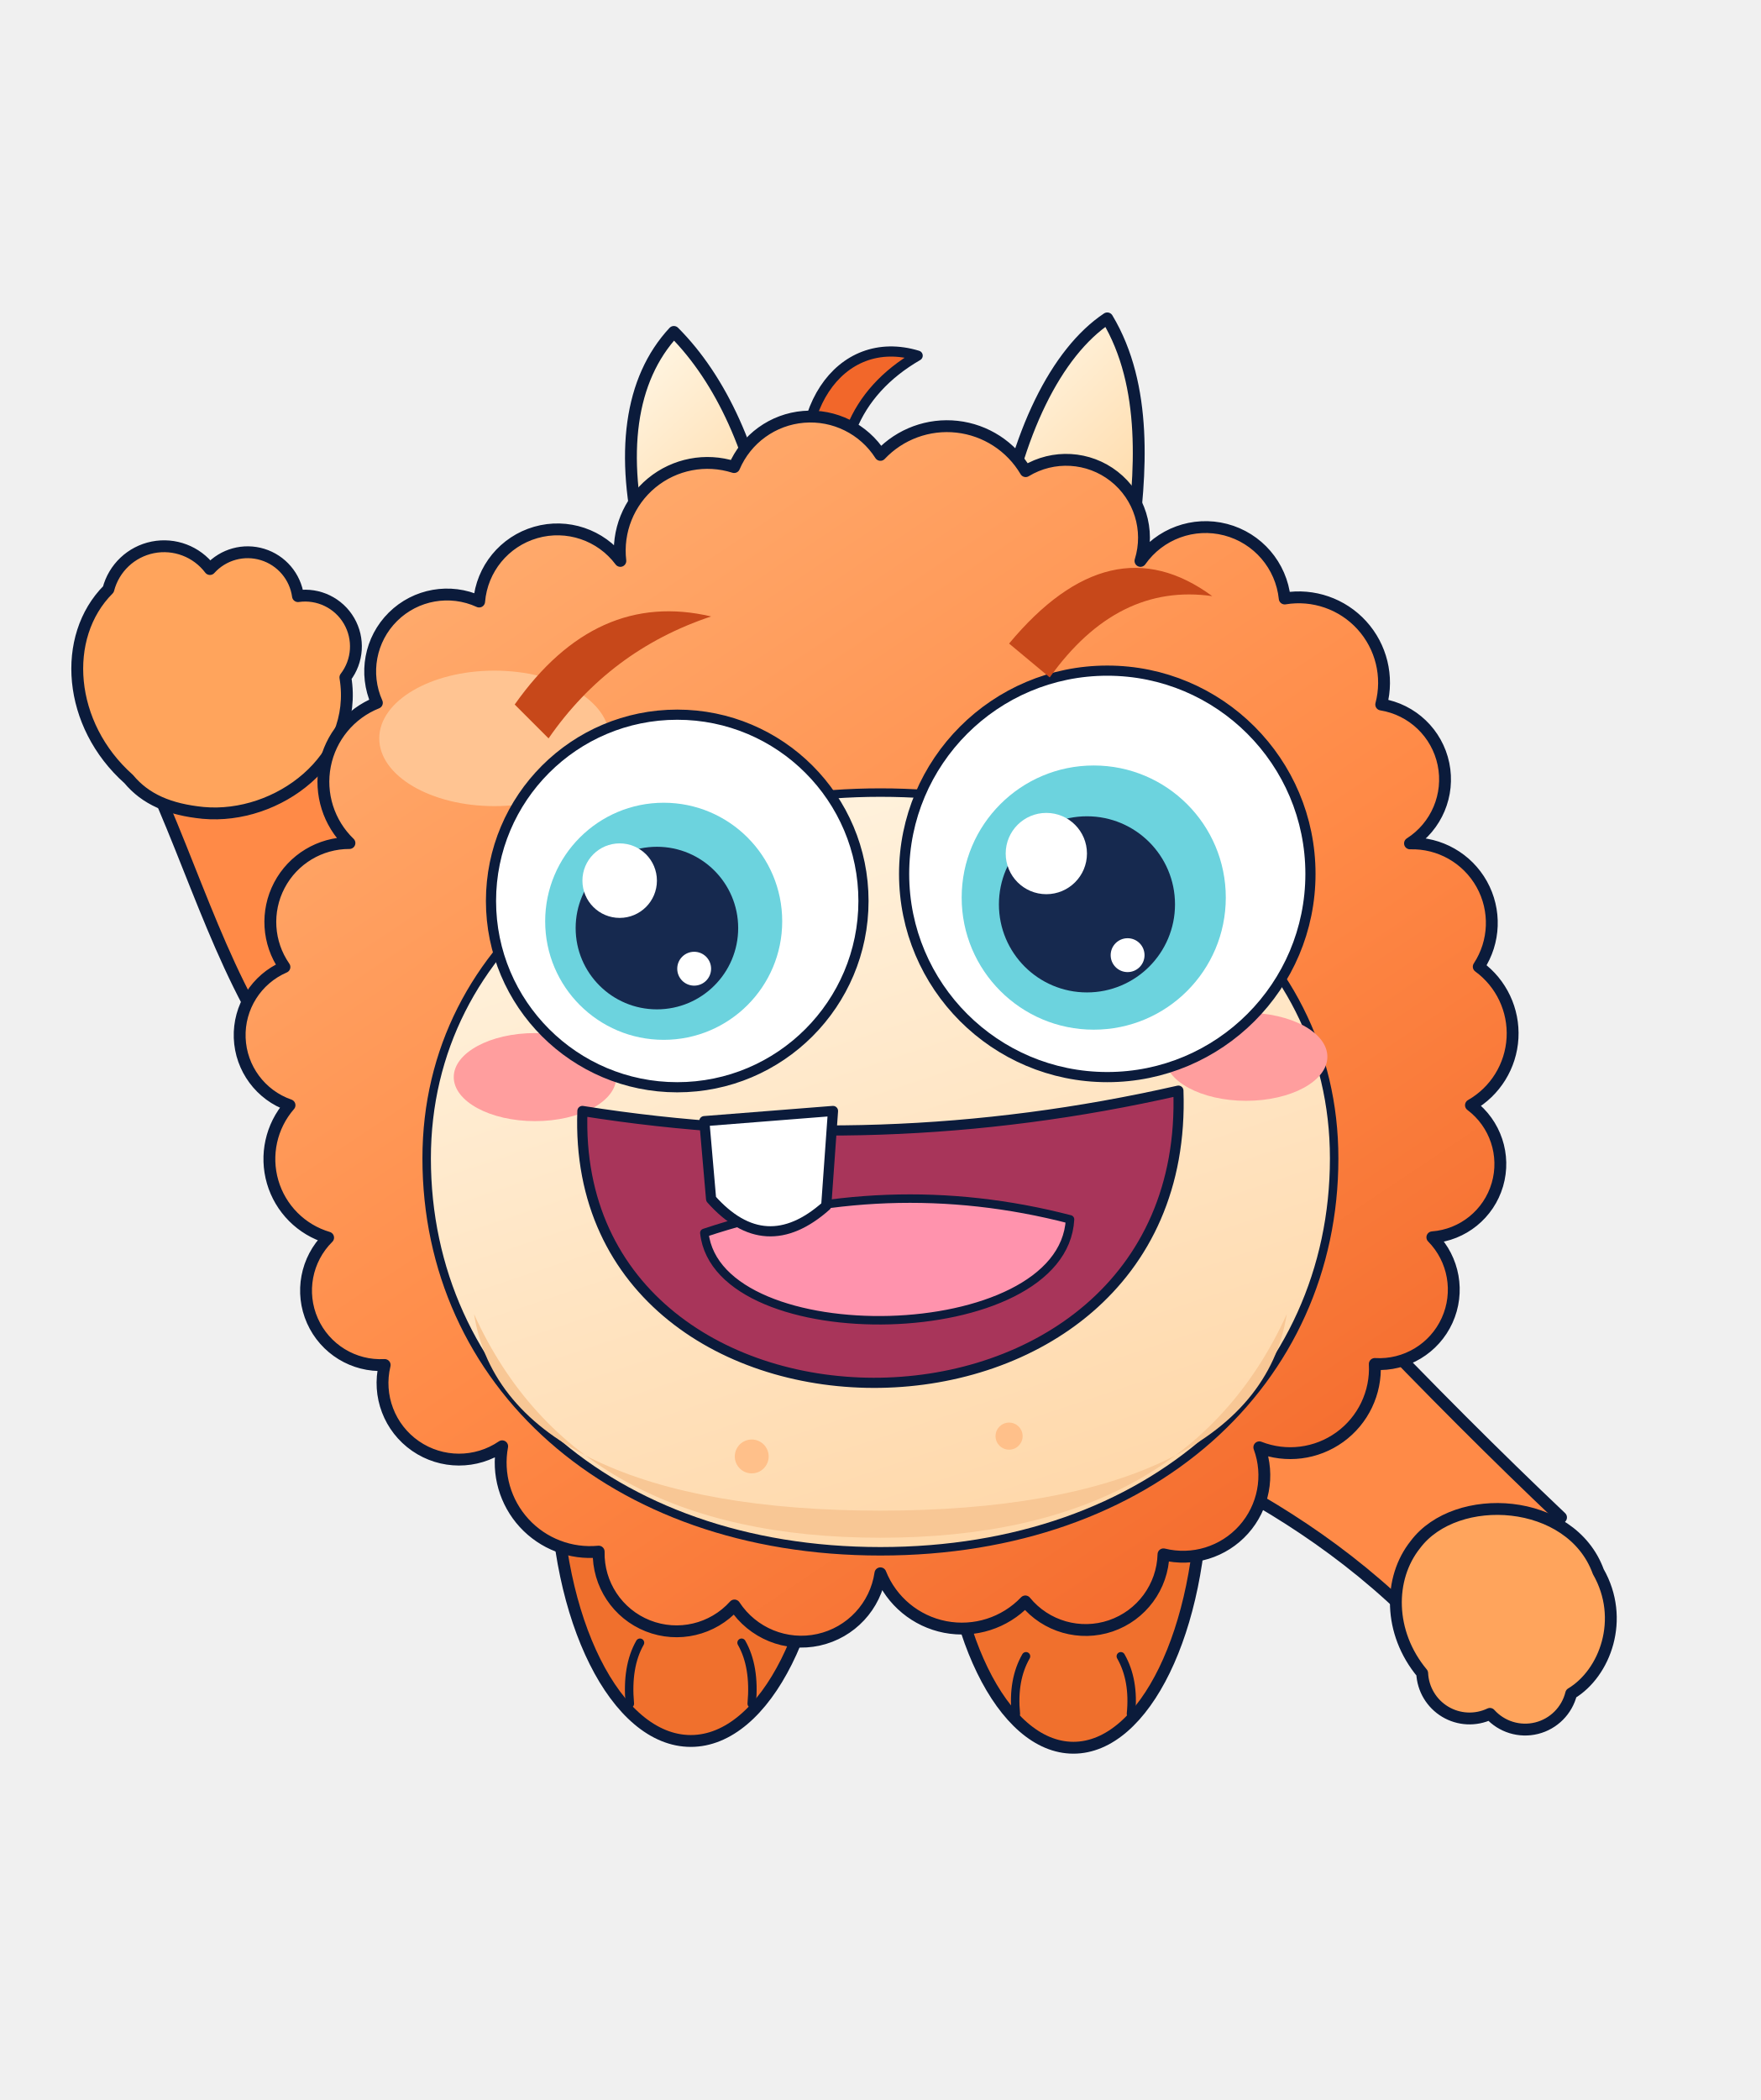
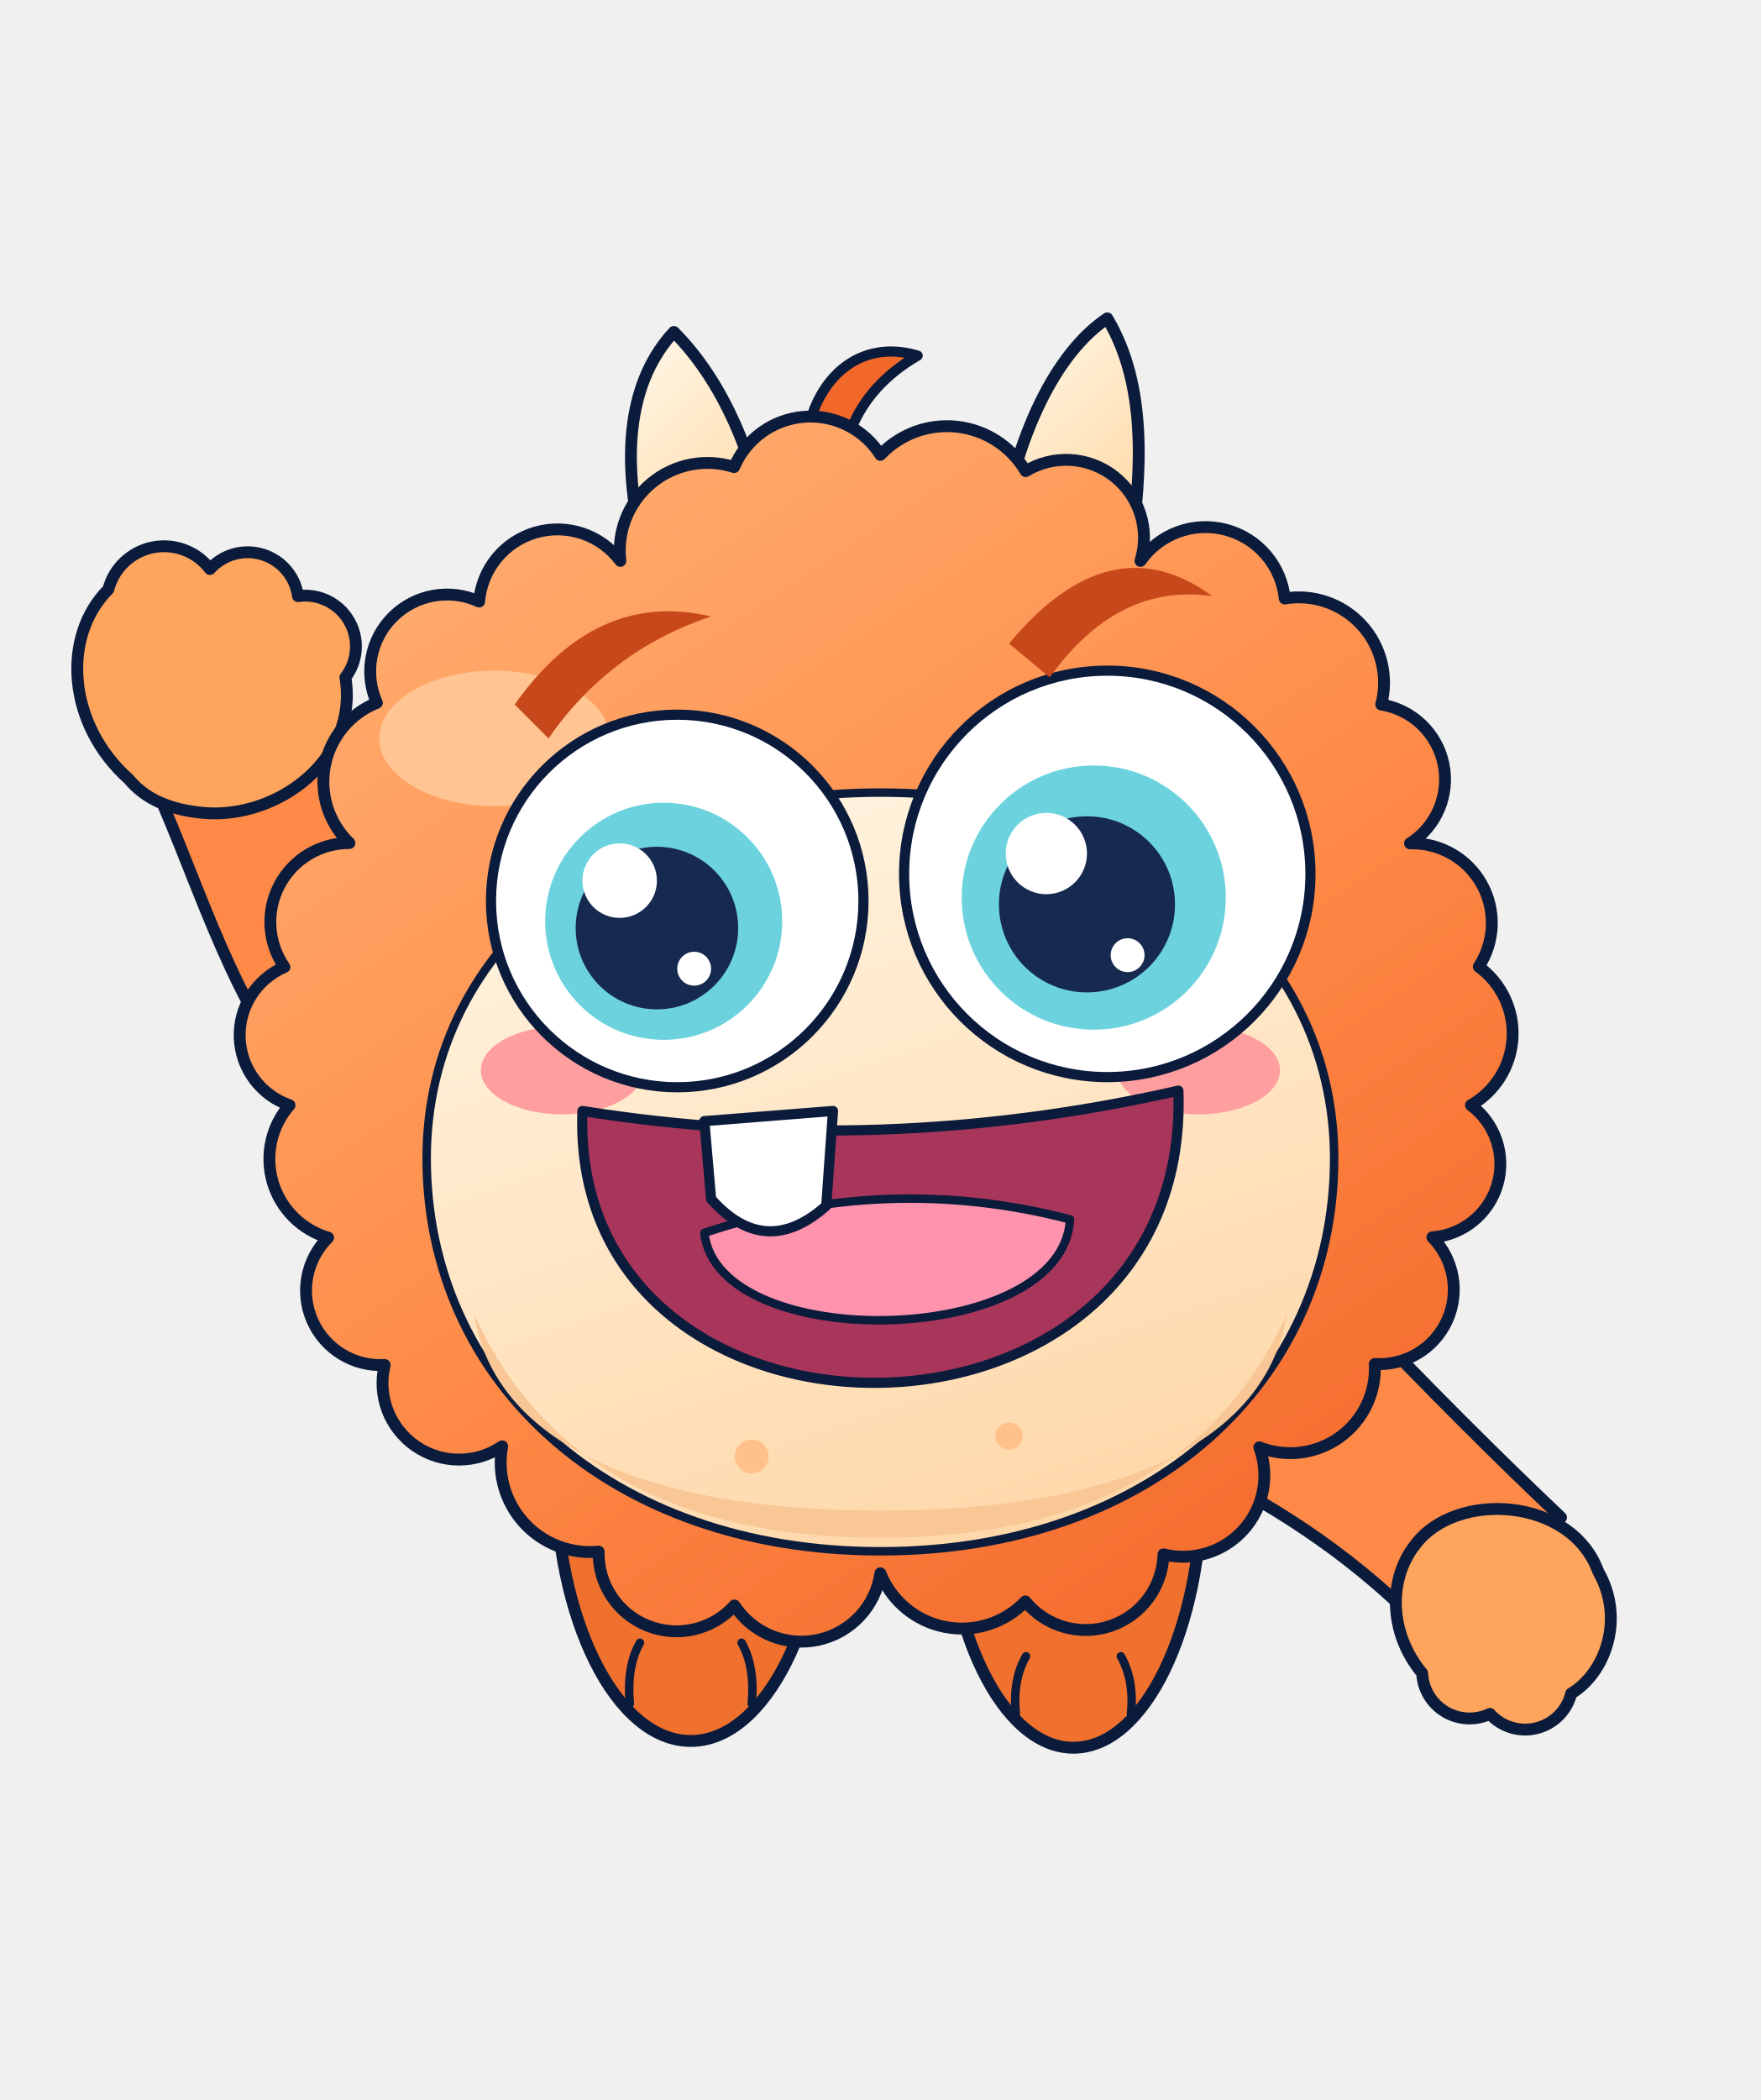
<svg xmlns="http://www.w3.org/2000/svg" viewBox="0 0 520 620">
  <defs>
    <linearGradient id="fur" x1="0.15" y1="0" x2="0.85" y2="1">
      <stop offset="0" stop-color="#FFB073" />
      <stop offset="0.55" stop-color="#FF8A47" />
      <stop offset="1" stop-color="#F2672A" />
    </linearGradient>
    <linearGradient id="belly" x1="0.3" y1="0" x2="0.7" y2="1">
      <stop offset="0" stop-color="#FFF3DF" />
      <stop offset="1" stop-color="#FFD7A8" />
    </linearGradient>
    <linearGradient id="horn" x1="0.2" y1="0" x2="0.8" y2="1">
      <stop offset="0" stop-color="#FFF6E4" />
      <stop offset="1" stop-color="#FFD9A6" />
    </linearGradient>
  </defs>
  <g transform="translate(0,16)" stroke="#0B1B3B" stroke-linejoin="round" stroke-linecap="round" fill="none">
    <path d="M 190 146 C 183 118, 186 96, 199 82 C 213 96, 223 118, 227 144 Z" fill="url(#horn)" stroke-width="3.5" />
    <path d="M 295 144 C 300 112, 312 88, 327 78 C 339 98, 337 124, 334 146 Z" fill="url(#horn)" stroke-width="3.5" />
    <path d="M 240 138 C 231 106, 248 82, 271 89 C 252 100, 245 118, 250 140 Z" fill="#F2672A" stroke-width="3" />
    <path d="M 164 418 A 40 80 0 0 0 244 418 Z" fill="#F0702D" stroke-width="3.5" />
    <path d="M 279 422 A 38 78 0 0 0 355 422 Z" fill="#F0702D" stroke-width="3.5" />
    <path d="M 186 487 Q 185 476 189 469" stroke-width="2.5" />
    <path d="M 222 487 Q 223 476 219 469" stroke-width="2.5" />
    <path d="M 300 490 Q 299 480 303 473" stroke-width="2.5" />
    <path d="M 334 490 Q 335 480 331 473" stroke-width="2.5" />
    <path d="M 145 262 C 120 234, 100 206, 85 182 L 43 210 C 58 242, 66 274, 87 302 Z" fill="#FF8A47" stroke-width="3.5" />
    <path d="M 38 214 C 20 198, 18 172, 32 158 A 17 17 0 0 1 62 152 A 15 15 0 0 1 88 160 A 15 15 0 0 1 102 184 C 106 208, 82 226, 60 224 C 50 223, 43 220, 38 214 Z" fill="#FFA45C" stroke-width="3.5" />
    <path d="M 359 420 C 382 432, 406 448, 427 472 L 461 432 C 442 414, 422 394, 401 372 Z" fill="#FF8A47" stroke-width="3.5" />
    <path d="M 418 440 C 430 424, 464 426, 472 448 C 480 462, 474 478, 464 484 A 14 14 0 0 1 440 490 A 14 14 0 0 1 420 478 C 410 466, 410 450, 418 440 Z" fill="#FFA45C" stroke-width="3.5" />
    <path d="M 260.0 118.3 A 27.0 27.0 0 0 1 302.9 123.1 A 23.0 23.0 0 0 1 336.8 149.6 A 23.5 23.5 0 0 1 379.4 160.7 A 25.2 25.2 0 0 1 407.9 192.0 A 22.4 22.4 0 0 1 416.4 233.0 A 23.5 23.5 0 0 1 436.7 269.4 A 24.4 24.4 0 0 1 434.4 310.3 A 21.7 21.7 0 0 1 423.0 349.3 A 22.0 22.0 0 0 1 406.0 386.7 A 25.0 25.0 0 0 1 371.9 411.3 A 24.0 24.0 0 0 1 343.6 442.9 A 23.0 23.0 0 0 1 302.8 456.8 A 25.9 25.9 0 0 1 260.0 448.5 A 23.6 23.6 0 0 1 216.9 458.0 A 23.0 23.0 0 0 1 176.8 442.1 A 26.4 26.4 0 0 1 148.3 411.0 A 22.6 22.6 0 0 1 113.6 387.0 A 22.0 22.0 0 0 1 96.9 349.4 A 24.2 24.2 0 0 1 85.5 310.3 A 21.9 21.9 0 0 1 84.0 269.5 A 23.3 23.3 0 0 1 103.2 232.9 A 25.1 25.1 0 0 1 111.3 191.5 A 22.7 22.7 0 0 1 141.5 161.6 A 23.2 23.2 0 0 1 183.2 149.6 A 25.9 25.9 0 0 1 216.8 121.9 A 24.5 24.5 0 0 1 260.0 118.3 Z" fill="url(#fur)" stroke-width="3.5" />
    <ellipse cx="146" cy="202" rx="34" ry="20" fill="#FFC492" stroke="none" />
    <path d="M 260 218 C 336 218, 394 262, 394 326 C 394 392, 340 442, 260 442 C 180 442, 126 392, 126 326 C 126 262, 184 218, 260 218 Z" fill="url(#belly)" stroke-width="2.5" />
    <path d="M 140 372 C 160 416, 200 438, 260 438 C 320 438, 360 416, 380 372 C 374 410, 330 430, 260 430 C 190 430, 146 410, 140 372 Z" fill="#F8C795" stroke="none" />
    <circle cx="222" cy="414" r="5" fill="#FFC08A" stroke="none" />
    <circle cx="298" cy="408" r="4" fill="#FFC08A" stroke="none" />
-     <ellipse cx="158" cy="302" rx="24" ry="13" fill="#FF9E9E" stroke="none" />
-     <ellipse cx="368" cy="296" rx="24" ry="13" fill="#FF9E9E" stroke="none" />
+     <ellipse cx="166" cy="300" rx="24" ry="13" fill="#FF9E9E" stroke="none" />
+     <ellipse cx="354" cy="300" rx="24" ry="13" fill="#FF9E9E" stroke="none" />
    <path d="M 172 312 Q 260 326 348 306 C 352 420, 168 420, 172 312 Z" fill="#A8355A" stroke-width="3" />
    <path d="M 208 348 Q 262 330 316 344 C 314 382, 212 384, 208 348 Z" fill="#FF93AD" stroke-width="2.5" />
    <path d="M 208 315 L 246 312 L 244 340 Q 226 356 210 338 Z" fill="#FFFFFF" stroke-width="3" />
    <circle cx="200" cy="250" r="55" fill="#FFFFFF" stroke-width="3" />
    <circle cx="327" cy="242" r="60" fill="#FFFFFF" stroke-width="3" />
    <circle cx="196" cy="256" r="35" fill="#6CD3DE" stroke="none" />
    <circle cx="323" cy="249" r="39" fill="#6CD3DE" stroke="none" />
    <circle cx="194" cy="258" r="24" fill="#16294F" stroke="none" />
    <circle cx="321" cy="251" r="26" fill="#16294F" stroke="none" />
    <circle cx="183" cy="244" r="11" fill="#FFFFFF" stroke="none" />
    <circle cx="309" cy="236" r="12" fill="#FFFFFF" stroke="none" />
    <circle cx="205" cy="270" r="5" fill="#FFFFFF" stroke="none" />
    <circle cx="333" cy="266" r="5" fill="#FFFFFF" stroke="none" />
    <path d="M 152 192 Q 176 158 210 166 Q 180 176 162 202 Z" fill="#C7481A" stroke="none" />
    <path d="M 298 174 Q 328 138 358 160 Q 330 156 310 184 Z" fill="#C7481A" stroke="none" />
  </g>
</svg>
